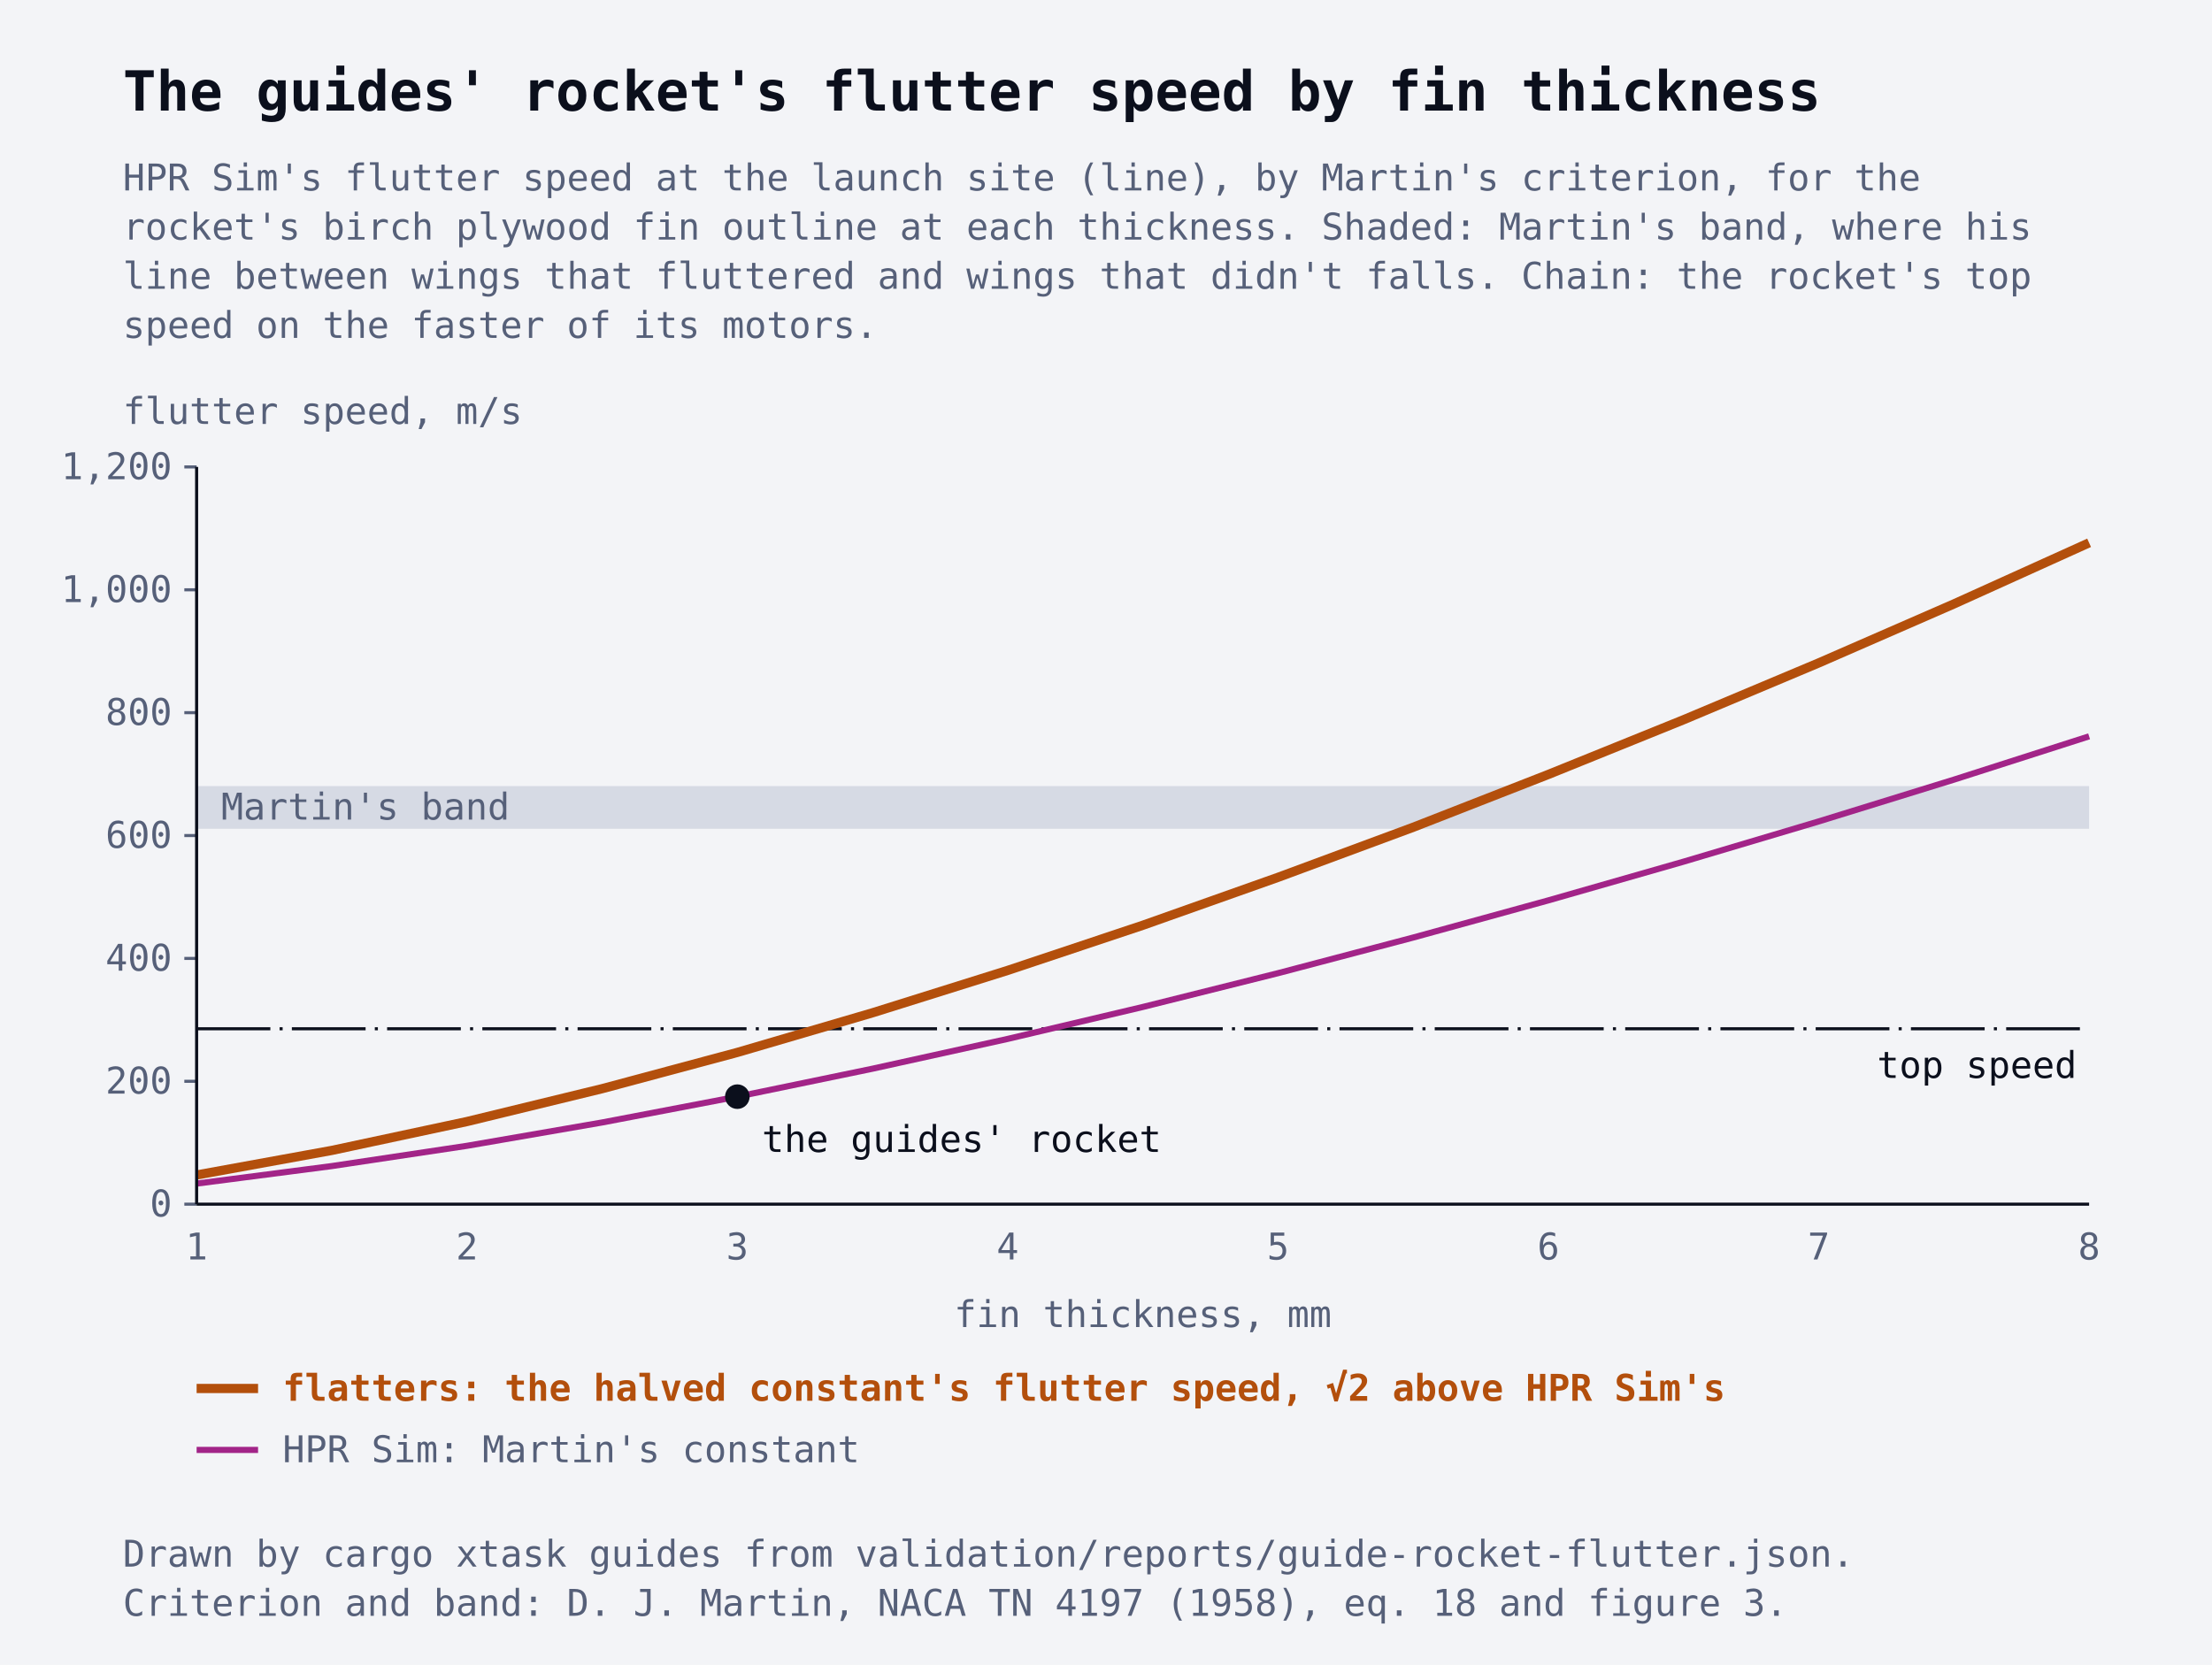
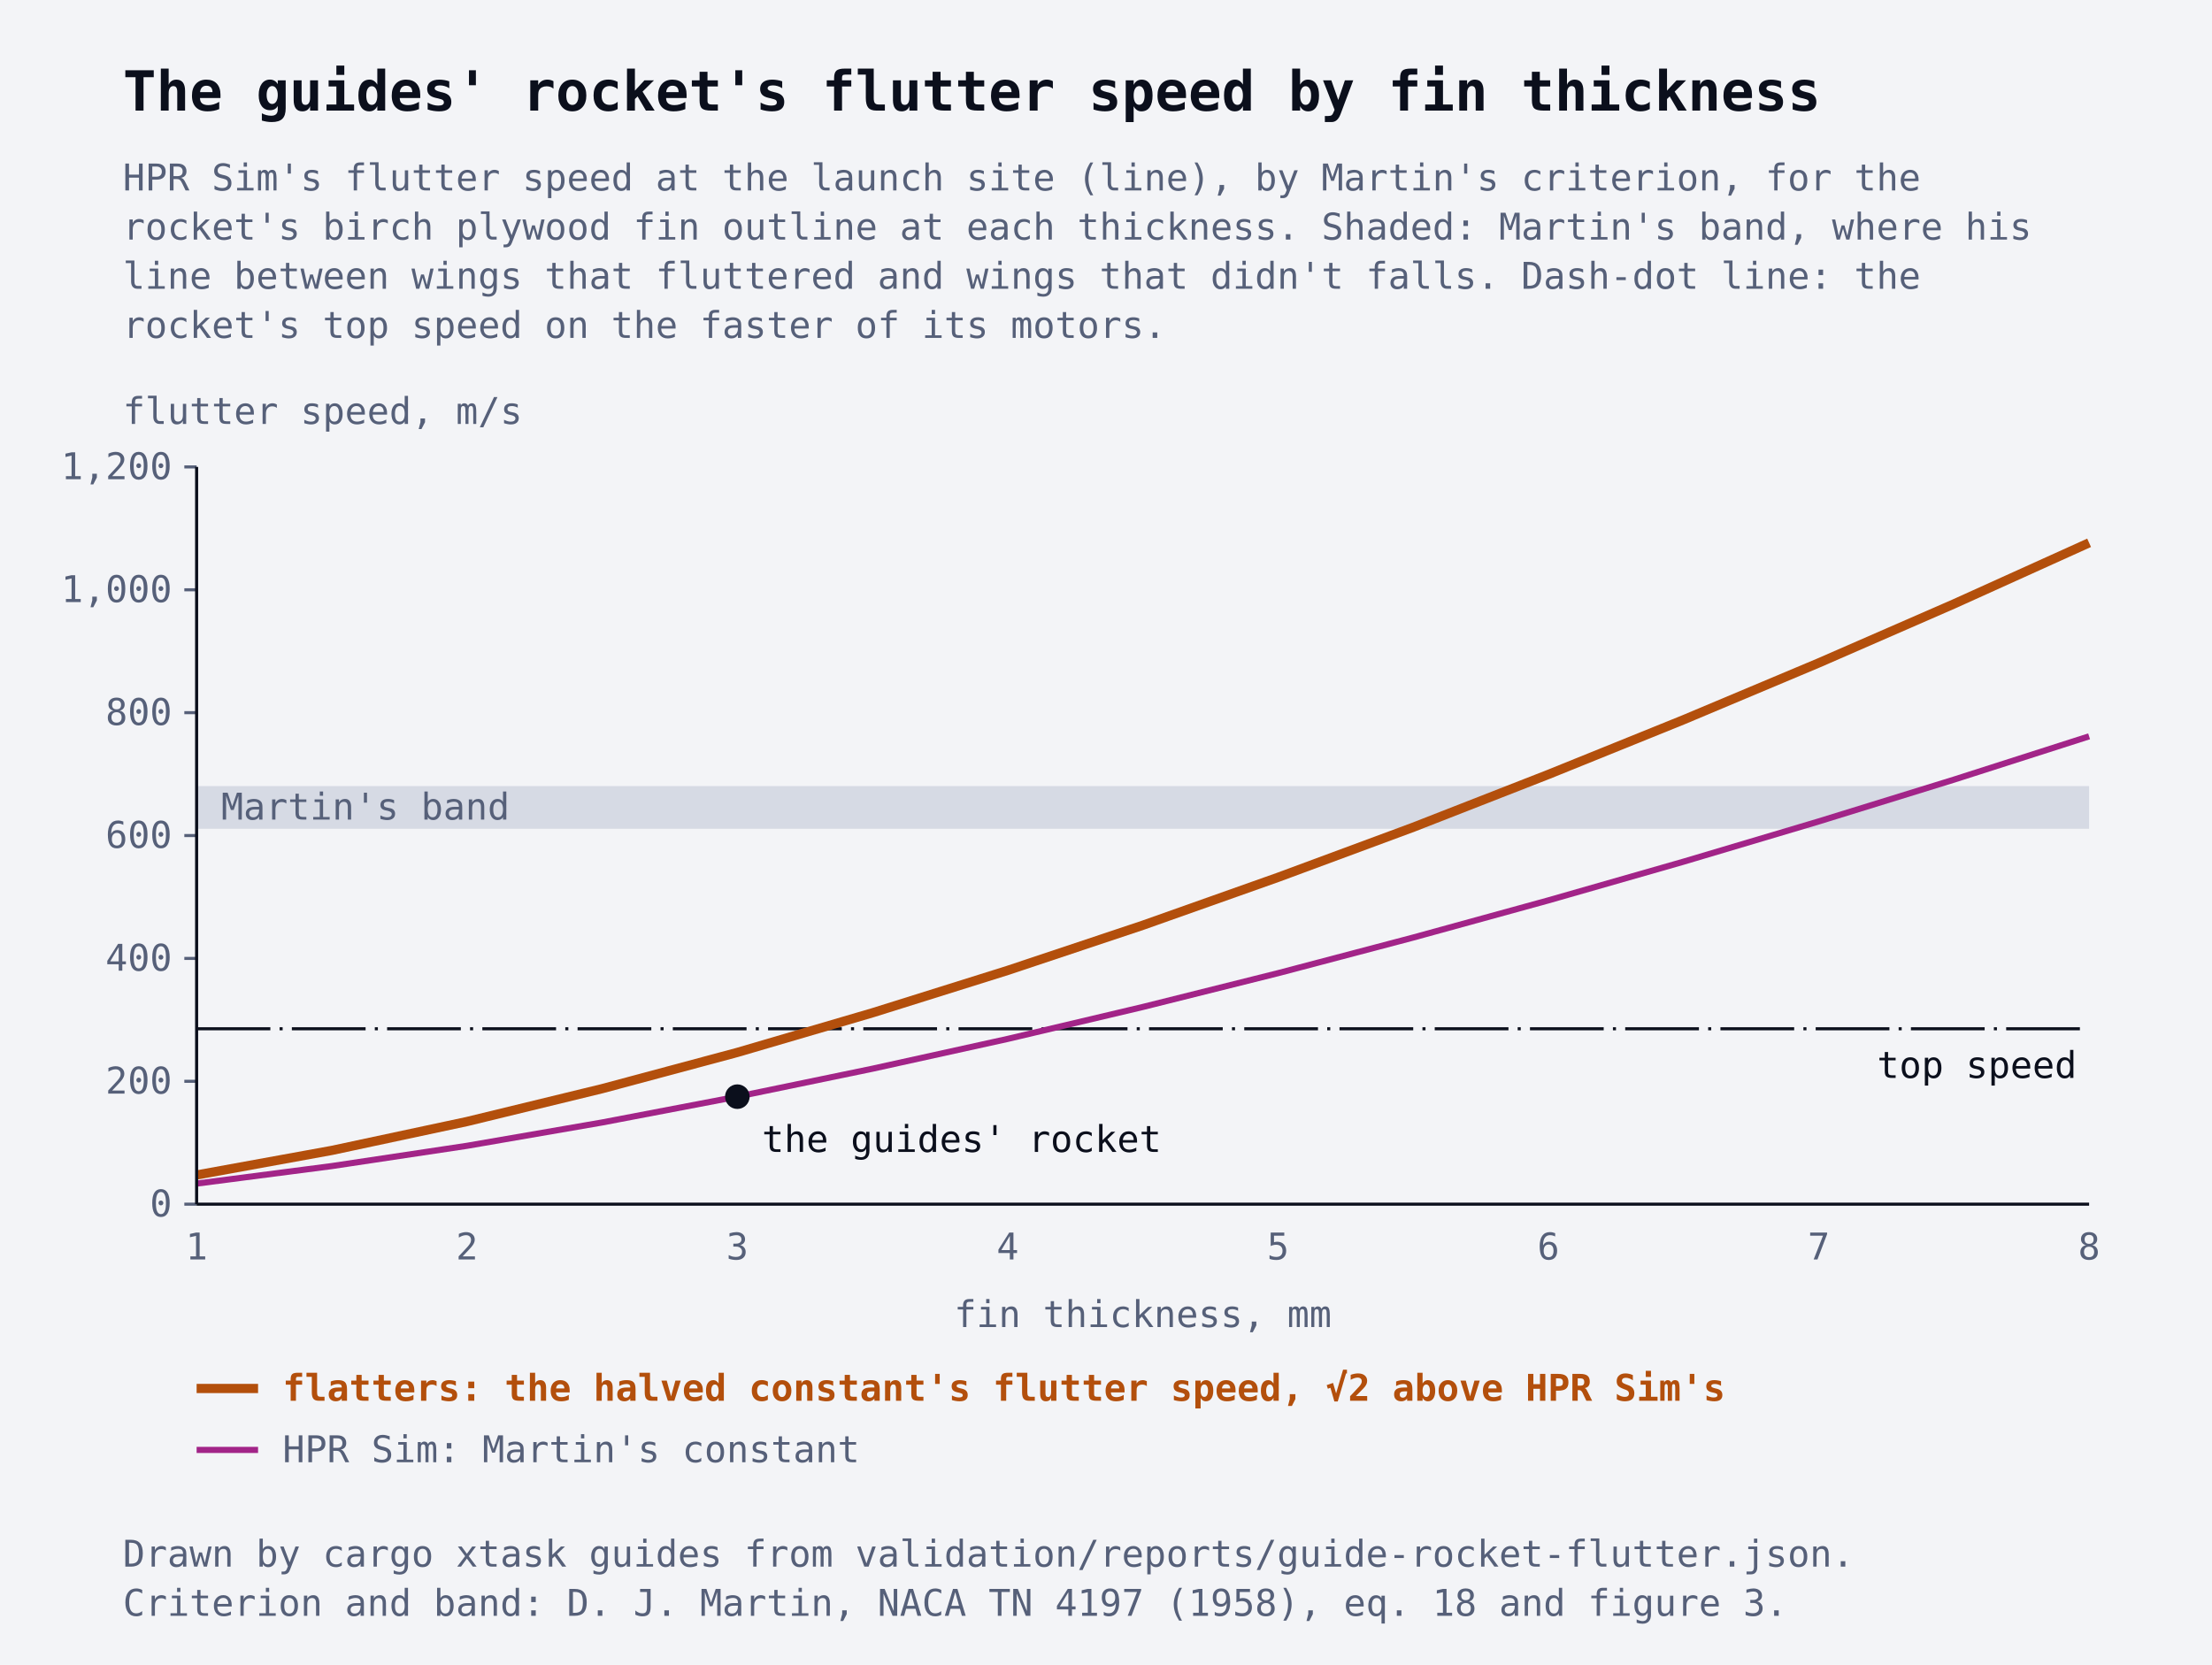
<svg xmlns="http://www.w3.org/2000/svg" width="720" height="542" viewBox="0 0 720 542" font-family="'Cascadia Mono', ui-monospace, Menlo, Consolas, monospace" font-size="12" role="img" aria-labelledby="title" aria-describedby="desc">
  <rect width="720" height="542" fill="#F3F4F7" />
  <text x="40" y="36" font-size="18" font-weight="600" fill="#0B0F1C">The guides' rocket's flutter speed by fin thickness</text>
  <text x="40" y="62" fill="#566079">HPR Sim's flutter speed at the launch site (line), by Martin's criterion, for the</text>
  <text x="40" y="78" fill="#566079">rocket's birch plywood fin outline at each thickness. Shaded: Martin's band, where his</text>
-   <text x="40" y="94" fill="#566079">line between wings that fluttered and wings that didn't falls. Chain: the rocket's top</text>
-   <text x="40" y="110" fill="#566079">speed on the faster of its motors.</text>
+   <text x="40" y="94" fill="#566079">line between wings that fluttered and wings that didn't falls. Dash-dot line: the</text>
+   <text x="40" y="110" fill="#566079">rocket's top speed on the faster of its motors.</text>
  <rect x="64" y="255.9" width="616.0" height="13.9" fill="#D6DAE4" />
  <text x="72.0" y="266.8" fill="#566079">Martin's band</text>
  <text x="40" y="138" fill="#566079">flutter speed, m/s</text>
  <line x1="60.0" y1="392.0" x2="64" y2="392.0" stroke="#566079" stroke-width="1" />
  <text x="56.0" y="396.0" text-anchor="end" fill="#566079">0</text>
  <line x1="60.0" y1="352.0" x2="64" y2="352.0" stroke="#566079" stroke-width="1" />
  <text x="56.0" y="356.0" text-anchor="end" fill="#566079">200</text>
  <line x1="60.0" y1="312.0" x2="64" y2="312.0" stroke="#566079" stroke-width="1" />
  <text x="56.0" y="316.0" text-anchor="end" fill="#566079">400</text>
  <line x1="60.0" y1="272.0" x2="64" y2="272.0" stroke="#566079" stroke-width="1" />
  <text x="56.0" y="276.0" text-anchor="end" fill="#566079">600</text>
  <line x1="60.0" y1="232.0" x2="64" y2="232.0" stroke="#566079" stroke-width="1" />
  <text x="56.0" y="236.0" text-anchor="end" fill="#566079">800</text>
  <line x1="60.0" y1="192.0" x2="64" y2="192.0" stroke="#566079" stroke-width="1" />
  <text x="56.0" y="196.0" text-anchor="end" fill="#566079">1,000</text>
  <line x1="60.0" y1="152.0" x2="64" y2="152.0" stroke="#566079" stroke-width="1" />
  <text x="56.0" y="156.0" text-anchor="end" fill="#566079">1,200</text>
  <line x1="64" y1="334.9" x2="680" y2="334.9" stroke="#0B0F1C" stroke-width="1" stroke-dasharray="24 3 1 3" />
  <text x="676.0" y="350.9" text-anchor="end" fill="#0B0F1C">top speed</text>
  <path d="M 64.0 382.5 L 108.0 374.5 L 152.0 365.1 L 196.0 354.4 L 240.0 342.6 L 284.0 329.7 L 328.0 315.9 L 372.0 301.2 L 416.0 285.6 L 460.0 269.3 L 504.0 252.1 L 548.0 234.3 L 592.0 215.8 L 636.0 196.6 L 680.0 176.7" fill="none" stroke="#B34F0C" stroke-width="3" />
  <path d="M 64.0 385.3 L 108.0 379.6 L 152.0 373.0 L 196.0 365.4 L 240.0 357.0 L 284.0 347.9 L 328.0 338.2 L 372.0 327.8 L 416.0 316.8 L 460.0 305.2 L 504.0 293.1 L 548.0 280.5 L 592.0 267.4 L 636.0 253.8 L 680.0 239.7" fill="none" stroke="#A22488" stroke-width="2" />
  <circle cx="240.0" cy="357.0" r="4" fill="#0B0F1C" />
  <text x="248.0" y="375.0" fill="#0B0F1C">the guides' rocket</text>
  <line x1="64" y1="152" x2="64" y2="392" stroke="#0B0F1C" stroke-width="1" />
  <line x1="64" y1="392" x2="680" y2="392" stroke="#0B0F1C" stroke-width="1" />
  <text x="64.0" y="410" text-anchor="middle" fill="#566079">1</text>
  <text x="152.0" y="410" text-anchor="middle" fill="#566079">2</text>
  <text x="240.0" y="410" text-anchor="middle" fill="#566079">3</text>
  <text x="328.0" y="410" text-anchor="middle" fill="#566079">4</text>
  <text x="416.0" y="410" text-anchor="middle" fill="#566079">5</text>
  <text x="504.0" y="410" text-anchor="middle" fill="#566079">6</text>
  <text x="592.0" y="410" text-anchor="middle" fill="#566079">7</text>
  <text x="680.0" y="410" text-anchor="middle" fill="#566079">8</text>
  <text x="372.0" y="432" text-anchor="middle" fill="#566079">fin thickness, mm</text>
  <line x1="64" y1="452.0" x2="84.0" y2="452.0" stroke="#B34F0C" stroke-width="3" />
  <text x="92.0" y="456.0" font-weight="600" fill="#B34F0C">flatters: the halved constant's flutter speed, √2 above HPR Sim's</text>
  <line x1="64" y1="472.0" x2="84.0" y2="472.0" stroke="#A22488" stroke-width="2" />
  <text x="92.0" y="476.0" fill="#566079">HPR Sim: Martin's constant</text>
  <text x="40" y="510" fill="#566079">Drawn by cargo xtask guides from validation/reports/guide-rocket-flutter.json.</text>
  <text x="40" y="526" fill="#566079">Criterion and band: D. J. Martin, NACA TN 4197 (1958), eq. 18 and figure 3.</text>
</svg>
